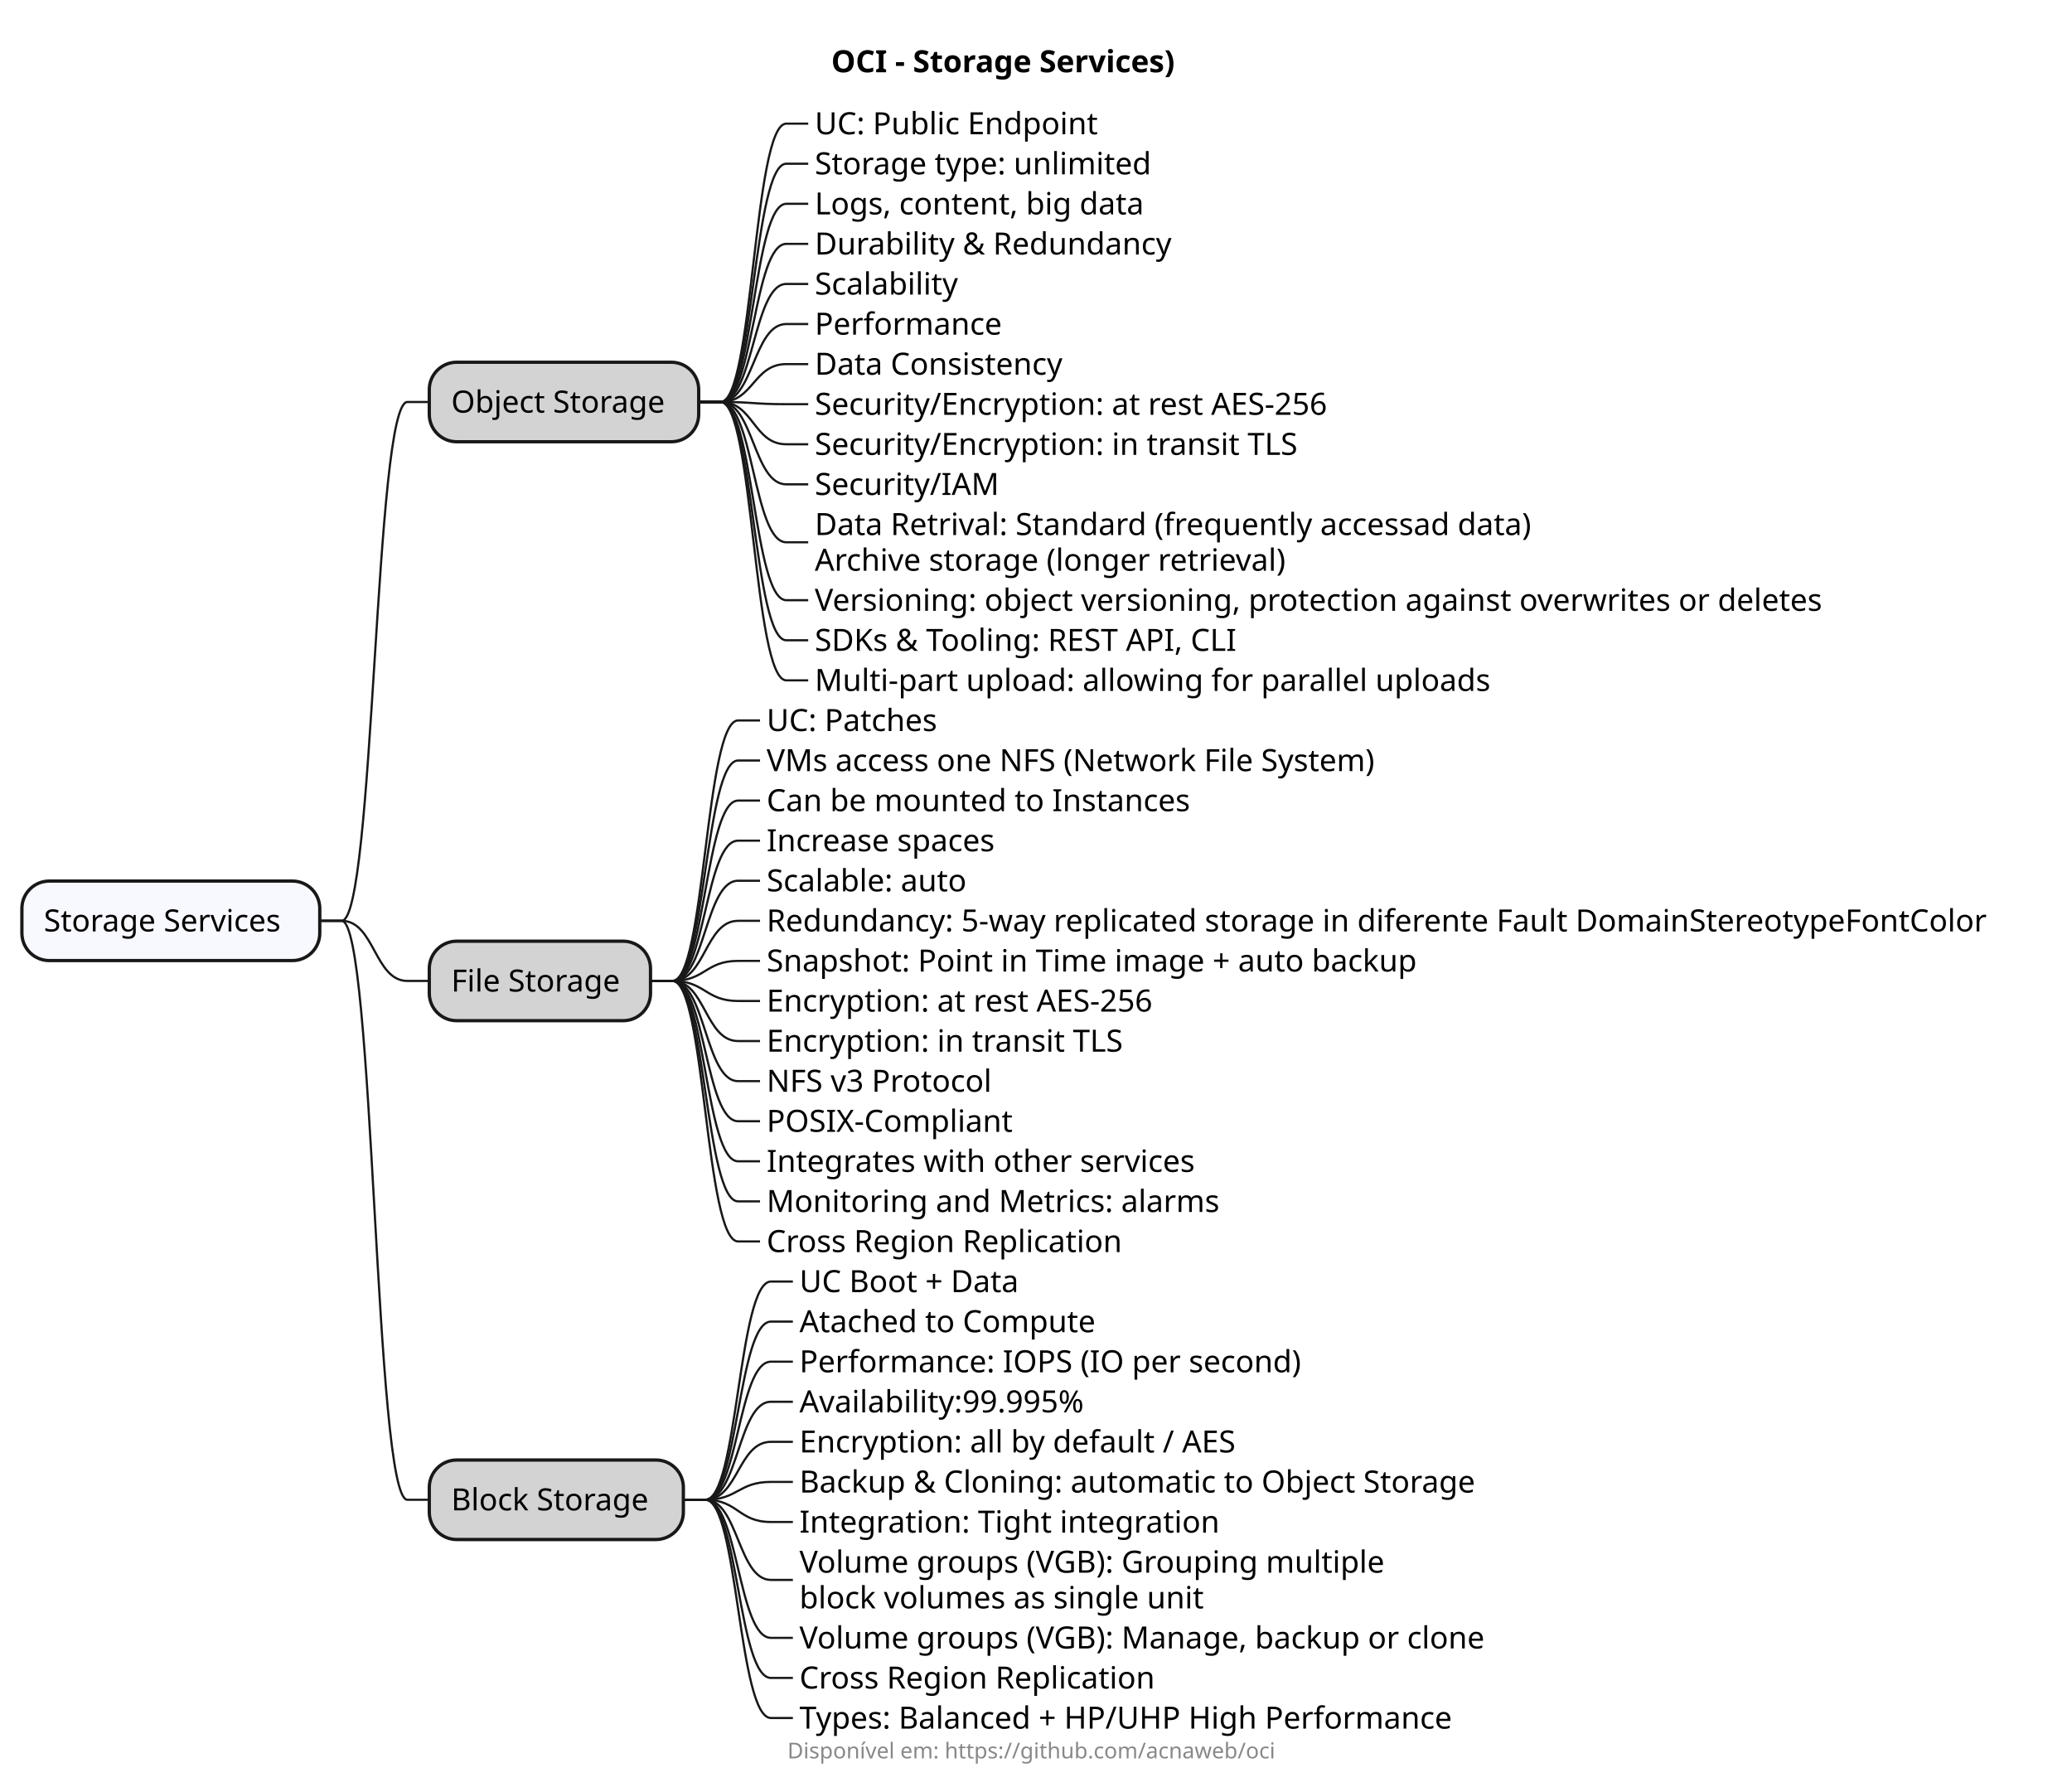
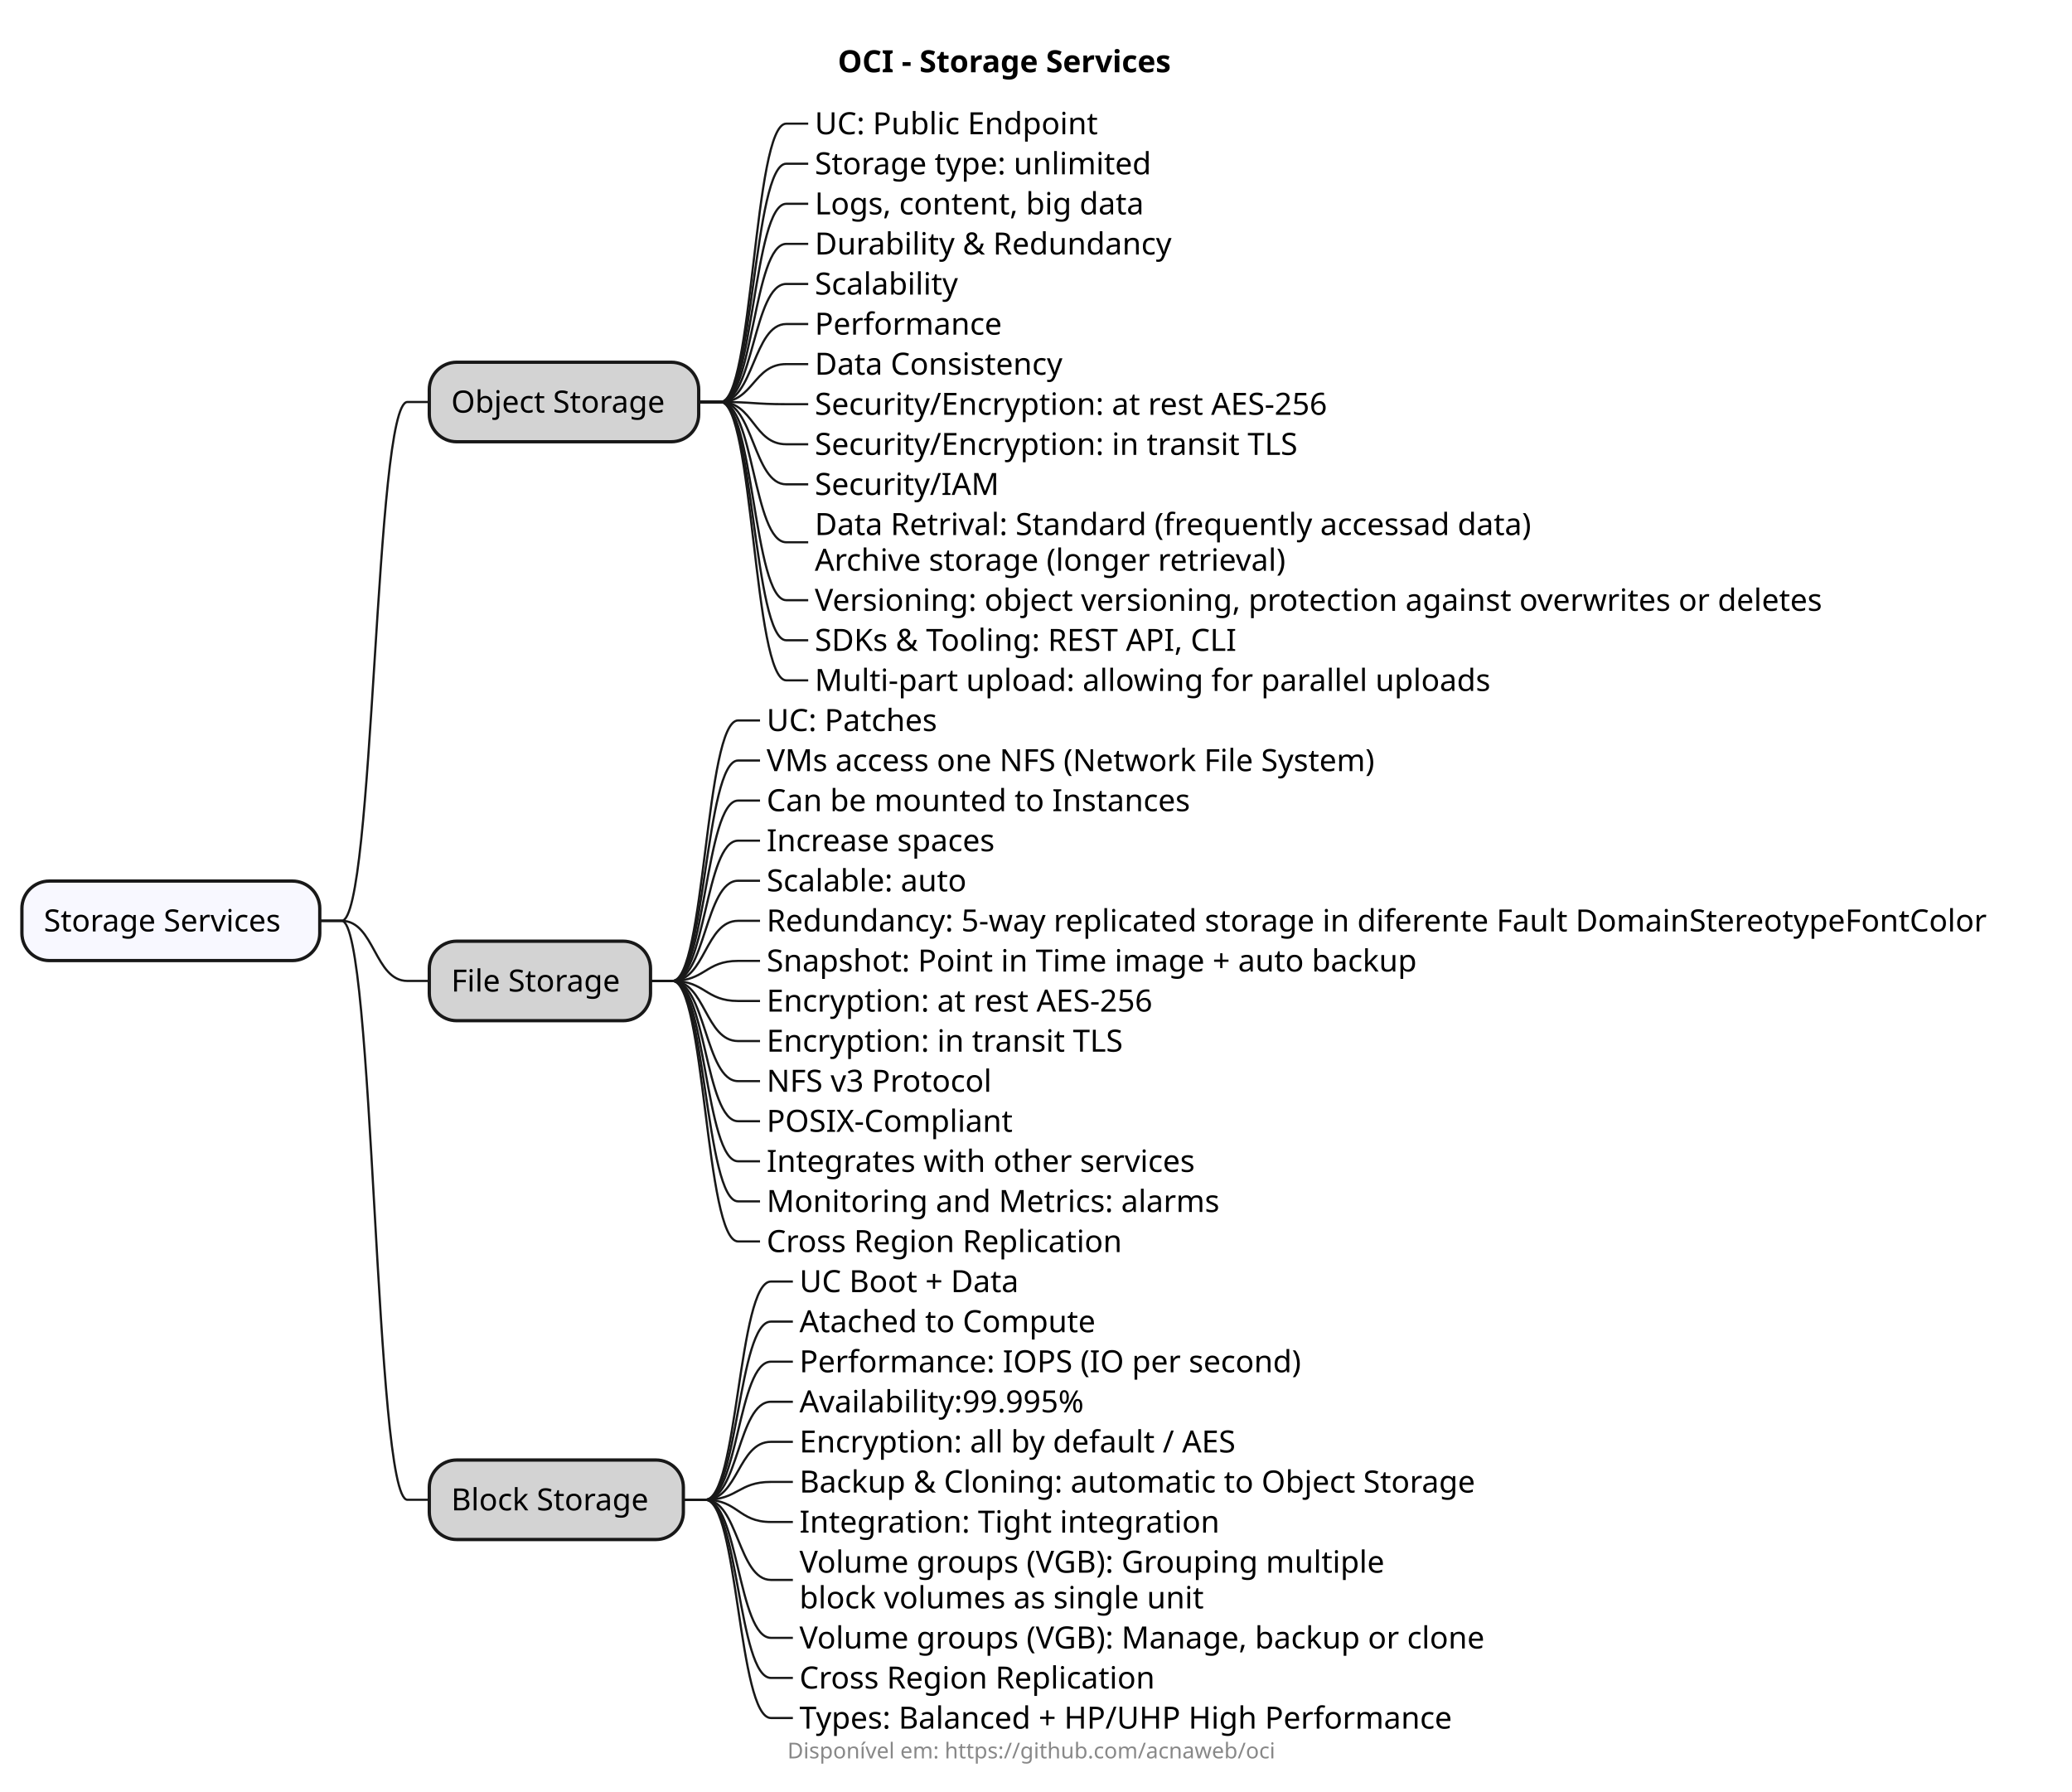
<svg xmlns="http://www.w3.org/2000/svg" contentStyleType="text/css" height="818px" preserveAspectRatio="none" style="width:946px;height:818px;background:#FFFFFF;" version="1.1" viewBox="0 0 946 818" width="946px" zoomAndPan="magnify">
  <defs />
  <g>
-     <text fill="#000000" font-family="sans-serif" font-size="14" font-weight="bold" lengthAdjust="spacing" textLength="184" x="379.5" y="32.995">OCI - Storage Services)</text>
+     <text fill="#000000" font-family="sans-serif" font-size="14" font-weight="bold" lengthAdjust="spacing" textLength="178" x="382.5" y="32.995">OCI - Storage Services</text>
    <rect fill="#F8F8FF" height="36.297" rx="12.5" ry="12.5" style="stroke:#181818;stroke-width:1.5;" width="136" x="10" y="402.234" />
    <text fill="#000000" font-family="sans-serif" font-size="14" lengthAdjust="spacing" textLength="116" x="20" y="425.229">Storage Services</text>
    <rect fill="#D3D3D3" height="36.297" rx="12.5" ry="12.5" style="stroke:#181818;stroke-width:1.5;" width="123" x="196" y="165.375" />
    <text fill="#000000" font-family="sans-serif" font-size="14" lengthAdjust="spacing" textLength="103" x="206" y="188.37">Object Storage</text>
    <text fill="#000000" font-family="sans-serif" font-size="14" lengthAdjust="spacing" textLength="136" x="372" y="61.292">UC: Public Endpoint</text>
    <path d="M319,183.523 L329,183.523 C344,183.523 344,56.445 359,56.445 L369,56.445 " fill="none" style="stroke:#181818;stroke-width:1.0;" />
    <text fill="#000000" font-family="sans-serif" font-size="14" lengthAdjust="spacing" textLength="160" x="372" y="79.589">Storage type: unlimited</text>
    <path d="M319,183.523 L329,183.523 C344,183.523 344,74.742 359,74.742 L369,74.742 " fill="none" style="stroke:#181818;stroke-width:1.0;" />
    <text fill="#000000" font-family="sans-serif" font-size="14" lengthAdjust="spacing" textLength="158" x="372" y="97.886">Logs, content, big data</text>
    <path d="M319,183.523 L329,183.523 C344,183.523 344,93.039 359,93.039 L369,93.039 " fill="none" style="stroke:#181818;stroke-width:1.0;" />
    <text fill="#000000" font-family="sans-serif" font-size="14" lengthAdjust="spacing" textLength="170" x="372" y="116.183">Durability &amp; Redundancy</text>
    <path d="M319,183.523 L329,183.523 C344,183.523 344,111.336 359,111.336 L369,111.336 " fill="none" style="stroke:#181818;stroke-width:1.0;" />
    <text fill="#000000" font-family="sans-serif" font-size="14" lengthAdjust="spacing" textLength="66" x="372" y="134.48">Scalability</text>
    <path d="M319,183.523 L329,183.523 C344,183.523 344,129.633 359,129.633 L369,129.633 " fill="none" style="stroke:#181818;stroke-width:1.0;" />
    <text fill="#000000" font-family="sans-serif" font-size="14" lengthAdjust="spacing" textLength="88" x="372" y="152.776">Performance</text>
    <path d="M319,183.523 L329,183.523 C344,183.523 344,147.93 359,147.93 L369,147.93 " fill="none" style="stroke:#181818;stroke-width:1.0;" />
    <text fill="#000000" font-family="sans-serif" font-size="14" lengthAdjust="spacing" textLength="121" x="372" y="171.073">Data Consistency</text>
    <path d="M319,183.523 L329,183.523 C344,183.523 344,166.227 359,166.227 L369,166.227 " fill="none" style="stroke:#181818;stroke-width:1.0;" />
    <text fill="#000000" font-family="sans-serif" font-size="14" lengthAdjust="spacing" textLength="249" x="372" y="189.37">Security/Encryption: at rest AES-256</text>
    <path d="M319,183.523 L329,183.523 C344,183.523 344,184.523 359,184.523 L369,184.523 " fill="none" style="stroke:#181818;stroke-width:1.0;" />
    <text fill="#000000" font-family="sans-serif" font-size="14" lengthAdjust="spacing" textLength="230" x="372" y="207.667">Security/Encryption: in transit TLS</text>
    <path d="M319,183.523 L329,183.523 C344,183.523 344,202.82 359,202.82 L369,202.82 " fill="none" style="stroke:#181818;stroke-width:1.0;" />
    <text fill="#000000" font-family="sans-serif" font-size="14" lengthAdjust="spacing" textLength="84" x="372" y="225.964">Security/IAM</text>
    <path d="M319,183.523 L329,183.523 C344,183.523 344,221.117 359,221.117 L369,221.117 " fill="none" style="stroke:#181818;stroke-width:1.0;" />
    <text fill="#000000" font-family="sans-serif" font-size="14" lengthAdjust="spacing" textLength="344" x="372" y="244.261">Data Retrival: Standard (frequently accessad data)</text>
    <text fill="#000000" font-family="sans-serif" font-size="14" lengthAdjust="spacing" textLength="223" x="372" y="260.558">Archive storage (longer retrieval)</text>
    <path d="M319,183.523 L329,183.523 C344,183.523 344,247.562 359,247.562 L369,247.562 " fill="none" style="stroke:#181818;stroke-width:1.0;" />
    <text fill="#000000" font-family="sans-serif" font-size="14" lengthAdjust="spacing" textLength="482" x="372" y="278.854">Versioning: object versioning, protection against overwrites or deletes</text>
    <path d="M319,183.523 L329,183.523 C344,183.523 344,274.008 359,274.008 L369,274.008 " fill="none" style="stroke:#181818;stroke-width:1.0;" />
    <text fill="#000000" font-family="sans-serif" font-size="14" lengthAdjust="spacing" textLength="207" x="372" y="297.151">SDKs &amp; Tooling: REST API, CLI</text>
    <path d="M319,183.523 L329,183.523 C344,183.523 344,292.305 359,292.305 L369,292.305 " fill="none" style="stroke:#181818;stroke-width:1.0;" />
    <text fill="#000000" font-family="sans-serif" font-size="14" lengthAdjust="spacing" textLength="312" x="372" y="315.448">Multi-part upload: allowing for parallel uploads</text>
    <path d="M319,183.523 L329,183.523 C344,183.523 344,310.602 359,310.602 L369,310.602 " fill="none" style="stroke:#181818;stroke-width:1.0;" />
    <path d="M146,420.383 L156,420.383 C171,420.383 171,183.523 186,183.523 L196,183.523 " fill="none" style="stroke:#181818;stroke-width:1.0;" />
    <rect fill="#D3D3D3" height="36.297" rx="12.5" ry="12.5" style="stroke:#181818;stroke-width:1.5;" width="101" x="196" y="429.68" />
    <text fill="#000000" font-family="sans-serif" font-size="14" lengthAdjust="spacing" textLength="81" x="206" y="452.675">File Storage</text>
    <text fill="#000000" font-family="sans-serif" font-size="14" lengthAdjust="spacing" textLength="85" x="350" y="333.745">UC: Patches</text>
    <path d="M297,447.828 L307,447.828 C322,447.828 322,328.898 337,328.898 L347,328.898 " fill="none" style="stroke:#181818;stroke-width:1.0;" />
    <text fill="#000000" font-family="sans-serif" font-size="14" lengthAdjust="spacing" textLength="297" x="350" y="352.042">VMs access one NFS (Network File System)</text>
    <path d="M297,447.828 L307,447.828 C322,447.828 322,347.195 337,347.195 L347,347.195 " fill="none" style="stroke:#181818;stroke-width:1.0;" />
    <text fill="#000000" font-family="sans-serif" font-size="14" lengthAdjust="spacing" textLength="205" x="350" y="370.339">Can be mounted to Instances</text>
    <path d="M297,447.828 L307,447.828 C322,447.828 322,365.492 337,365.492 L347,365.492 " fill="none" style="stroke:#181818;stroke-width:1.0;" />
    <text fill="#000000" font-family="sans-serif" font-size="14" lengthAdjust="spacing" textLength="113" x="350" y="388.636">Increase spaces</text>
    <path d="M297,447.828 L307,447.828 C322,447.828 322,383.789 337,383.789 L347,383.789 " fill="none" style="stroke:#181818;stroke-width:1.0;" />
    <text fill="#000000" font-family="sans-serif" font-size="14" lengthAdjust="spacing" textLength="97" x="350" y="406.933">Scalable: auto</text>
    <path d="M297,447.828 L307,447.828 C322,447.828 322,402.086 337,402.086 L347,402.086 " fill="none" style="stroke:#181818;stroke-width:1.0;" />
    <text fill="#000000" font-family="sans-serif" font-size="14" lengthAdjust="spacing" textLength="584" x="350" y="425.229">Redundancy: 5-way replicated storage in diferente Fault DomainStereotypeFontColor</text>
    <path d="M297,447.828 L307,447.828 C322,447.828 322,420.383 337,420.383 L347,420.383 " fill="none" style="stroke:#181818;stroke-width:1.0;" />
    <text fill="#000000" font-family="sans-serif" font-size="14" lengthAdjust="spacing" textLength="316" x="350" y="443.526">Snapshot: Point in Time image + auto backup</text>
    <path d="M297,447.828 L307,447.828 C322,447.828 322,438.68 337,438.68 L347,438.68 " fill="none" style="stroke:#181818;stroke-width:1.0;" />
    <text fill="#000000" font-family="sans-serif" font-size="14" lengthAdjust="spacing" textLength="189" x="350" y="461.823">Encryption: at rest AES-256</text>
    <path d="M297,447.828 L307,447.828 C322,447.828 322,456.977 337,456.977 L347,456.977 " fill="none" style="stroke:#181818;stroke-width:1.0;" />
    <text fill="#000000" font-family="sans-serif" font-size="14" lengthAdjust="spacing" textLength="170" x="350" y="480.12">Encryption: in transit TLS</text>
    <path d="M297,447.828 L307,447.828 C322,447.828 322,475.273 337,475.273 L347,475.273 " fill="none" style="stroke:#181818;stroke-width:1.0;" />
    <text fill="#000000" font-family="sans-serif" font-size="14" lengthAdjust="spacing" textLength="108" x="350" y="498.417">NFS v3 Protocol</text>
    <path d="M297,447.828 L307,447.828 C322,447.828 322,493.57 337,493.57 L347,493.57 " fill="none" style="stroke:#181818;stroke-width:1.0;" />
    <text fill="#000000" font-family="sans-serif" font-size="14" lengthAdjust="spacing" textLength="115" x="350" y="516.714">POSIX-Compliant</text>
    <path d="M297,447.828 L307,447.828 C322,447.828 322,511.867 337,511.867 L347,511.867 " fill="none" style="stroke:#181818;stroke-width:1.0;" />
    <text fill="#000000" font-family="sans-serif" font-size="14" lengthAdjust="spacing" textLength="204" x="350" y="535.011">Integrates with other services</text>
    <path d="M297,447.828 L307,447.828 C322,447.828 322,530.164 337,530.164 L347,530.164 " fill="none" style="stroke:#181818;stroke-width:1.0;" />
    <text fill="#000000" font-family="sans-serif" font-size="14" lengthAdjust="spacing" textLength="211" x="350" y="553.308">Monitoring and Metrics: alarms</text>
    <path d="M297,447.828 L307,447.828 C322,447.828 322,548.461 337,548.461 L347,548.461 " fill="none" style="stroke:#181818;stroke-width:1.0;" />
    <text fill="#000000" font-family="sans-serif" font-size="14" lengthAdjust="spacing" textLength="173" x="350" y="571.605">Cross Region Replication</text>
    <path d="M297,447.828 L307,447.828 C322,447.828 322,566.758 337,566.758 L347,566.758 " fill="none" style="stroke:#181818;stroke-width:1.0;" />
    <path d="M146,420.383 L156,420.383 C171,420.383 171,447.828 186,447.828 L196,447.828 " fill="none" style="stroke:#181818;stroke-width:1.0;" />
    <rect fill="#D3D3D3" height="36.297" rx="12.5" ry="12.5" style="stroke:#181818;stroke-width:1.5;" width="116" x="196" y="666.539" />
    <text fill="#000000" font-family="sans-serif" font-size="14" lengthAdjust="spacing" textLength="96" x="206" y="689.534">Block Storage</text>
    <text fill="#000000" font-family="sans-serif" font-size="14" lengthAdjust="spacing" textLength="109" x="365" y="589.901">UC Boot + Data</text>
    <path d="M312,684.688 L322,684.688 C337,684.688 337,585.055 352,585.055 L362,585.055 " fill="none" style="stroke:#181818;stroke-width:1.0;" />
    <text fill="#000000" font-family="sans-serif" font-size="14" lengthAdjust="spacing" textLength="143" x="365" y="608.198">Atached to Compute</text>
    <path d="M312,684.688 L322,684.688 C337,684.688 337,603.352 352,603.352 L362,603.352 " fill="none" style="stroke:#181818;stroke-width:1.0;" />
    <text fill="#000000" font-family="sans-serif" font-size="14" lengthAdjust="spacing" textLength="240" x="365" y="626.495">Performance: IOPS (IO per second)</text>
    <path d="M312,684.688 L322,684.688 C337,684.688 337,621.648 352,621.648 L362,621.648 " fill="none" style="stroke:#181818;stroke-width:1.0;" />
    <text fill="#000000" font-family="sans-serif" font-size="14" lengthAdjust="spacing" textLength="135" x="365" y="644.792">Availability:99.995%</text>
    <path d="M312,684.688 L322,684.688 C337,684.688 337,639.945 352,639.945 L362,639.945 " fill="none" style="stroke:#181818;stroke-width:1.0;" />
    <text fill="#000000" font-family="sans-serif" font-size="14" lengthAdjust="spacing" textLength="207" x="365" y="663.089">Encryption: all by default / AES</text>
    <path d="M312,684.688 L322,684.688 C337,684.688 337,658.242 352,658.242 L362,658.242 " fill="none" style="stroke:#181818;stroke-width:1.0;" />
    <text fill="#000000" font-family="sans-serif" font-size="14" lengthAdjust="spacing" textLength="326" x="365" y="681.386">Backup &amp; Cloning: automatic to Object Storage</text>
    <path d="M312,684.688 L322,684.688 C337,684.688 337,676.539 352,676.539 L362,676.539 " fill="none" style="stroke:#181818;stroke-width:1.0;" />
    <text fill="#000000" font-family="sans-serif" font-size="14" lengthAdjust="spacing" textLength="196" x="365" y="699.683">Integration: Tight integration</text>
    <path d="M312,684.688 L322,684.688 C337,684.688 337,694.836 352,694.836 L362,694.836 " fill="none" style="stroke:#181818;stroke-width:1.0;" />
    <text fill="#000000" font-family="sans-serif" font-size="14" lengthAdjust="spacing" textLength="280" x="365" y="717.98">Volume groups (VGB): Grouping multiple</text>
    <text fill="#000000" font-family="sans-serif" font-size="14" lengthAdjust="spacing" textLength="194" x="365" y="734.276">block volumes as single unit</text>
    <path d="M312,684.688 L322,684.688 C337,684.688 337,721.281 352,721.281 L362,721.281 " fill="none" style="stroke:#181818;stroke-width:1.0;" />
    <text fill="#000000" font-family="sans-serif" font-size="14" lengthAdjust="spacing" textLength="332" x="365" y="752.573">Volume groups (VGB): Manage, backup or clone</text>
    <path d="M312,684.688 L322,684.688 C337,684.688 337,747.727 352,747.727 L362,747.727 " fill="none" style="stroke:#181818;stroke-width:1.0;" />
    <text fill="#000000" font-family="sans-serif" font-size="14" lengthAdjust="spacing" textLength="173" x="365" y="770.87">Cross Region Replication</text>
    <path d="M312,684.688 L322,684.688 C337,684.688 337,766.023 352,766.023 L362,766.023 " fill="none" style="stroke:#181818;stroke-width:1.0;" />
    <text fill="#000000" font-family="sans-serif" font-size="14" lengthAdjust="spacing" textLength="315" x="365" y="789.167">Types: Balanced + HP/UHP High Performance</text>
    <path d="M312,684.688 L322,684.688 C337,684.688 337,784.32 352,784.32 L362,784.32 " fill="none" style="stroke:#181818;stroke-width:1.0;" />
    <path d="M146,420.383 L156,420.383 C171,420.383 171,684.688 186,684.688 L196,684.688 " fill="none" style="stroke:#181818;stroke-width:1.0;" />
    <text fill="#888888" font-family="sans-serif" font-size="10" lengthAdjust="spacing" textLength="224" x="359.5" y="802.751">Disponível em: https://github.com/acnaweb/oci</text>
  </g>
</svg>
